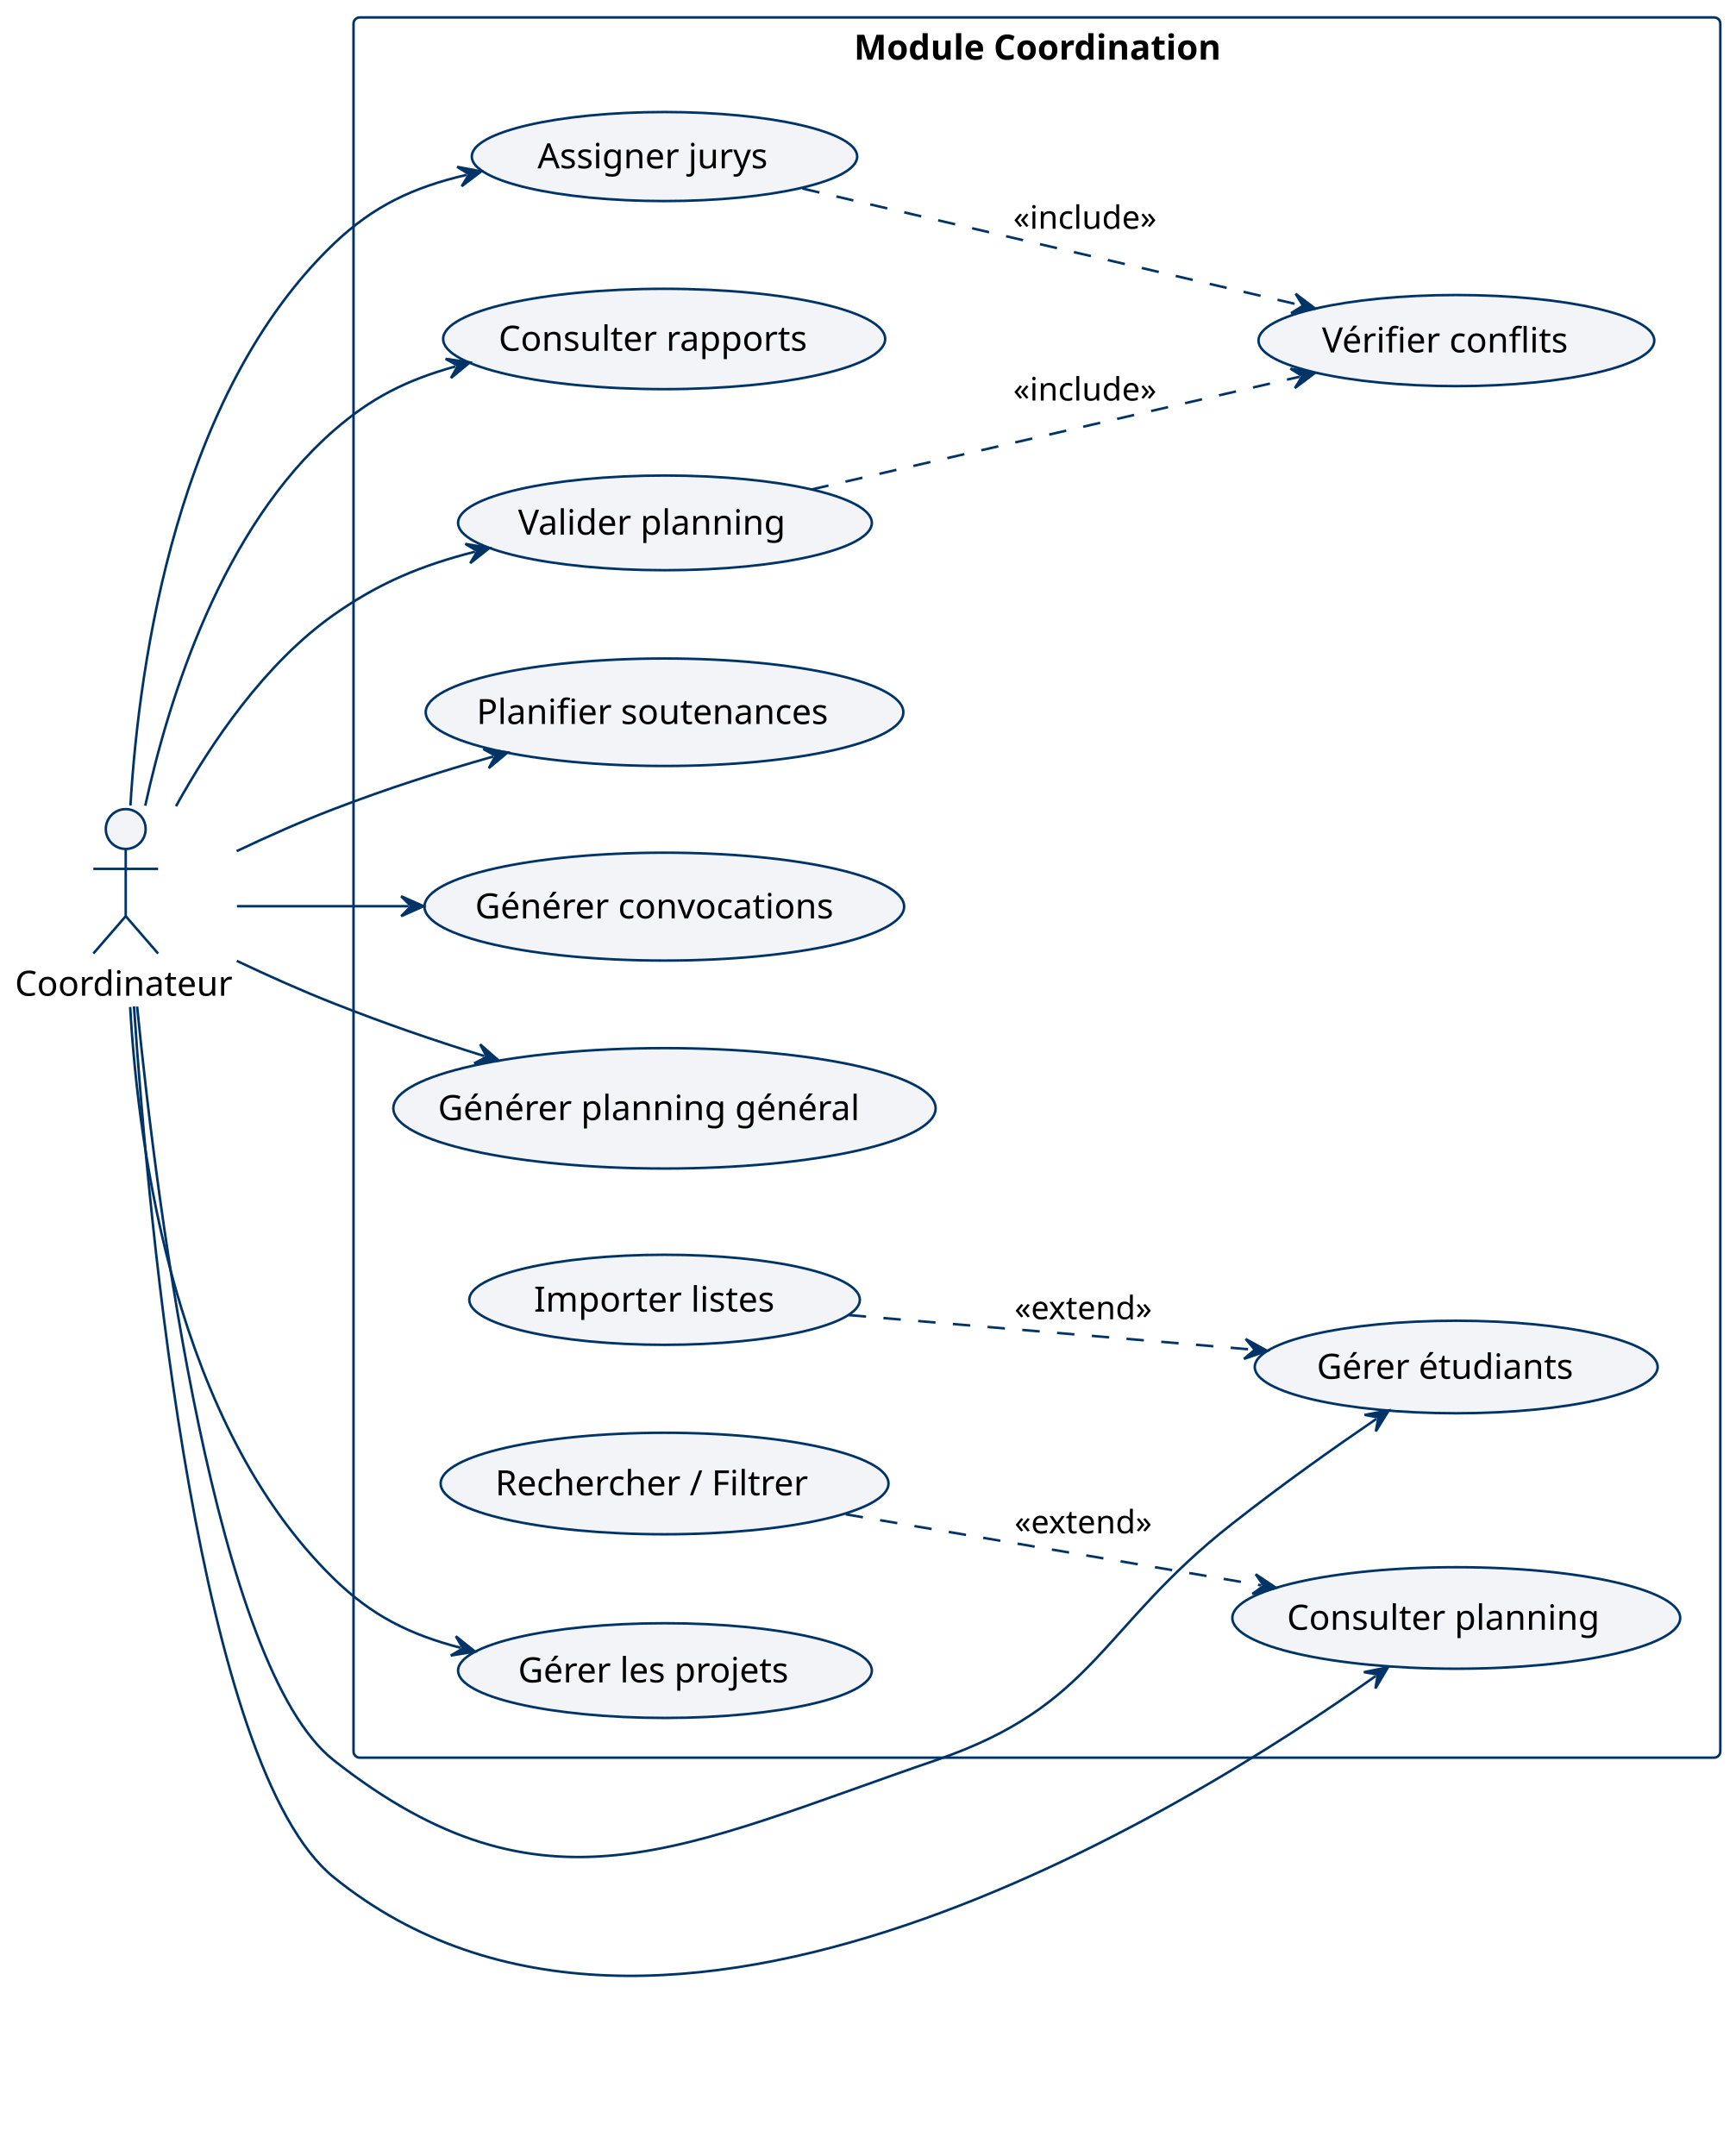
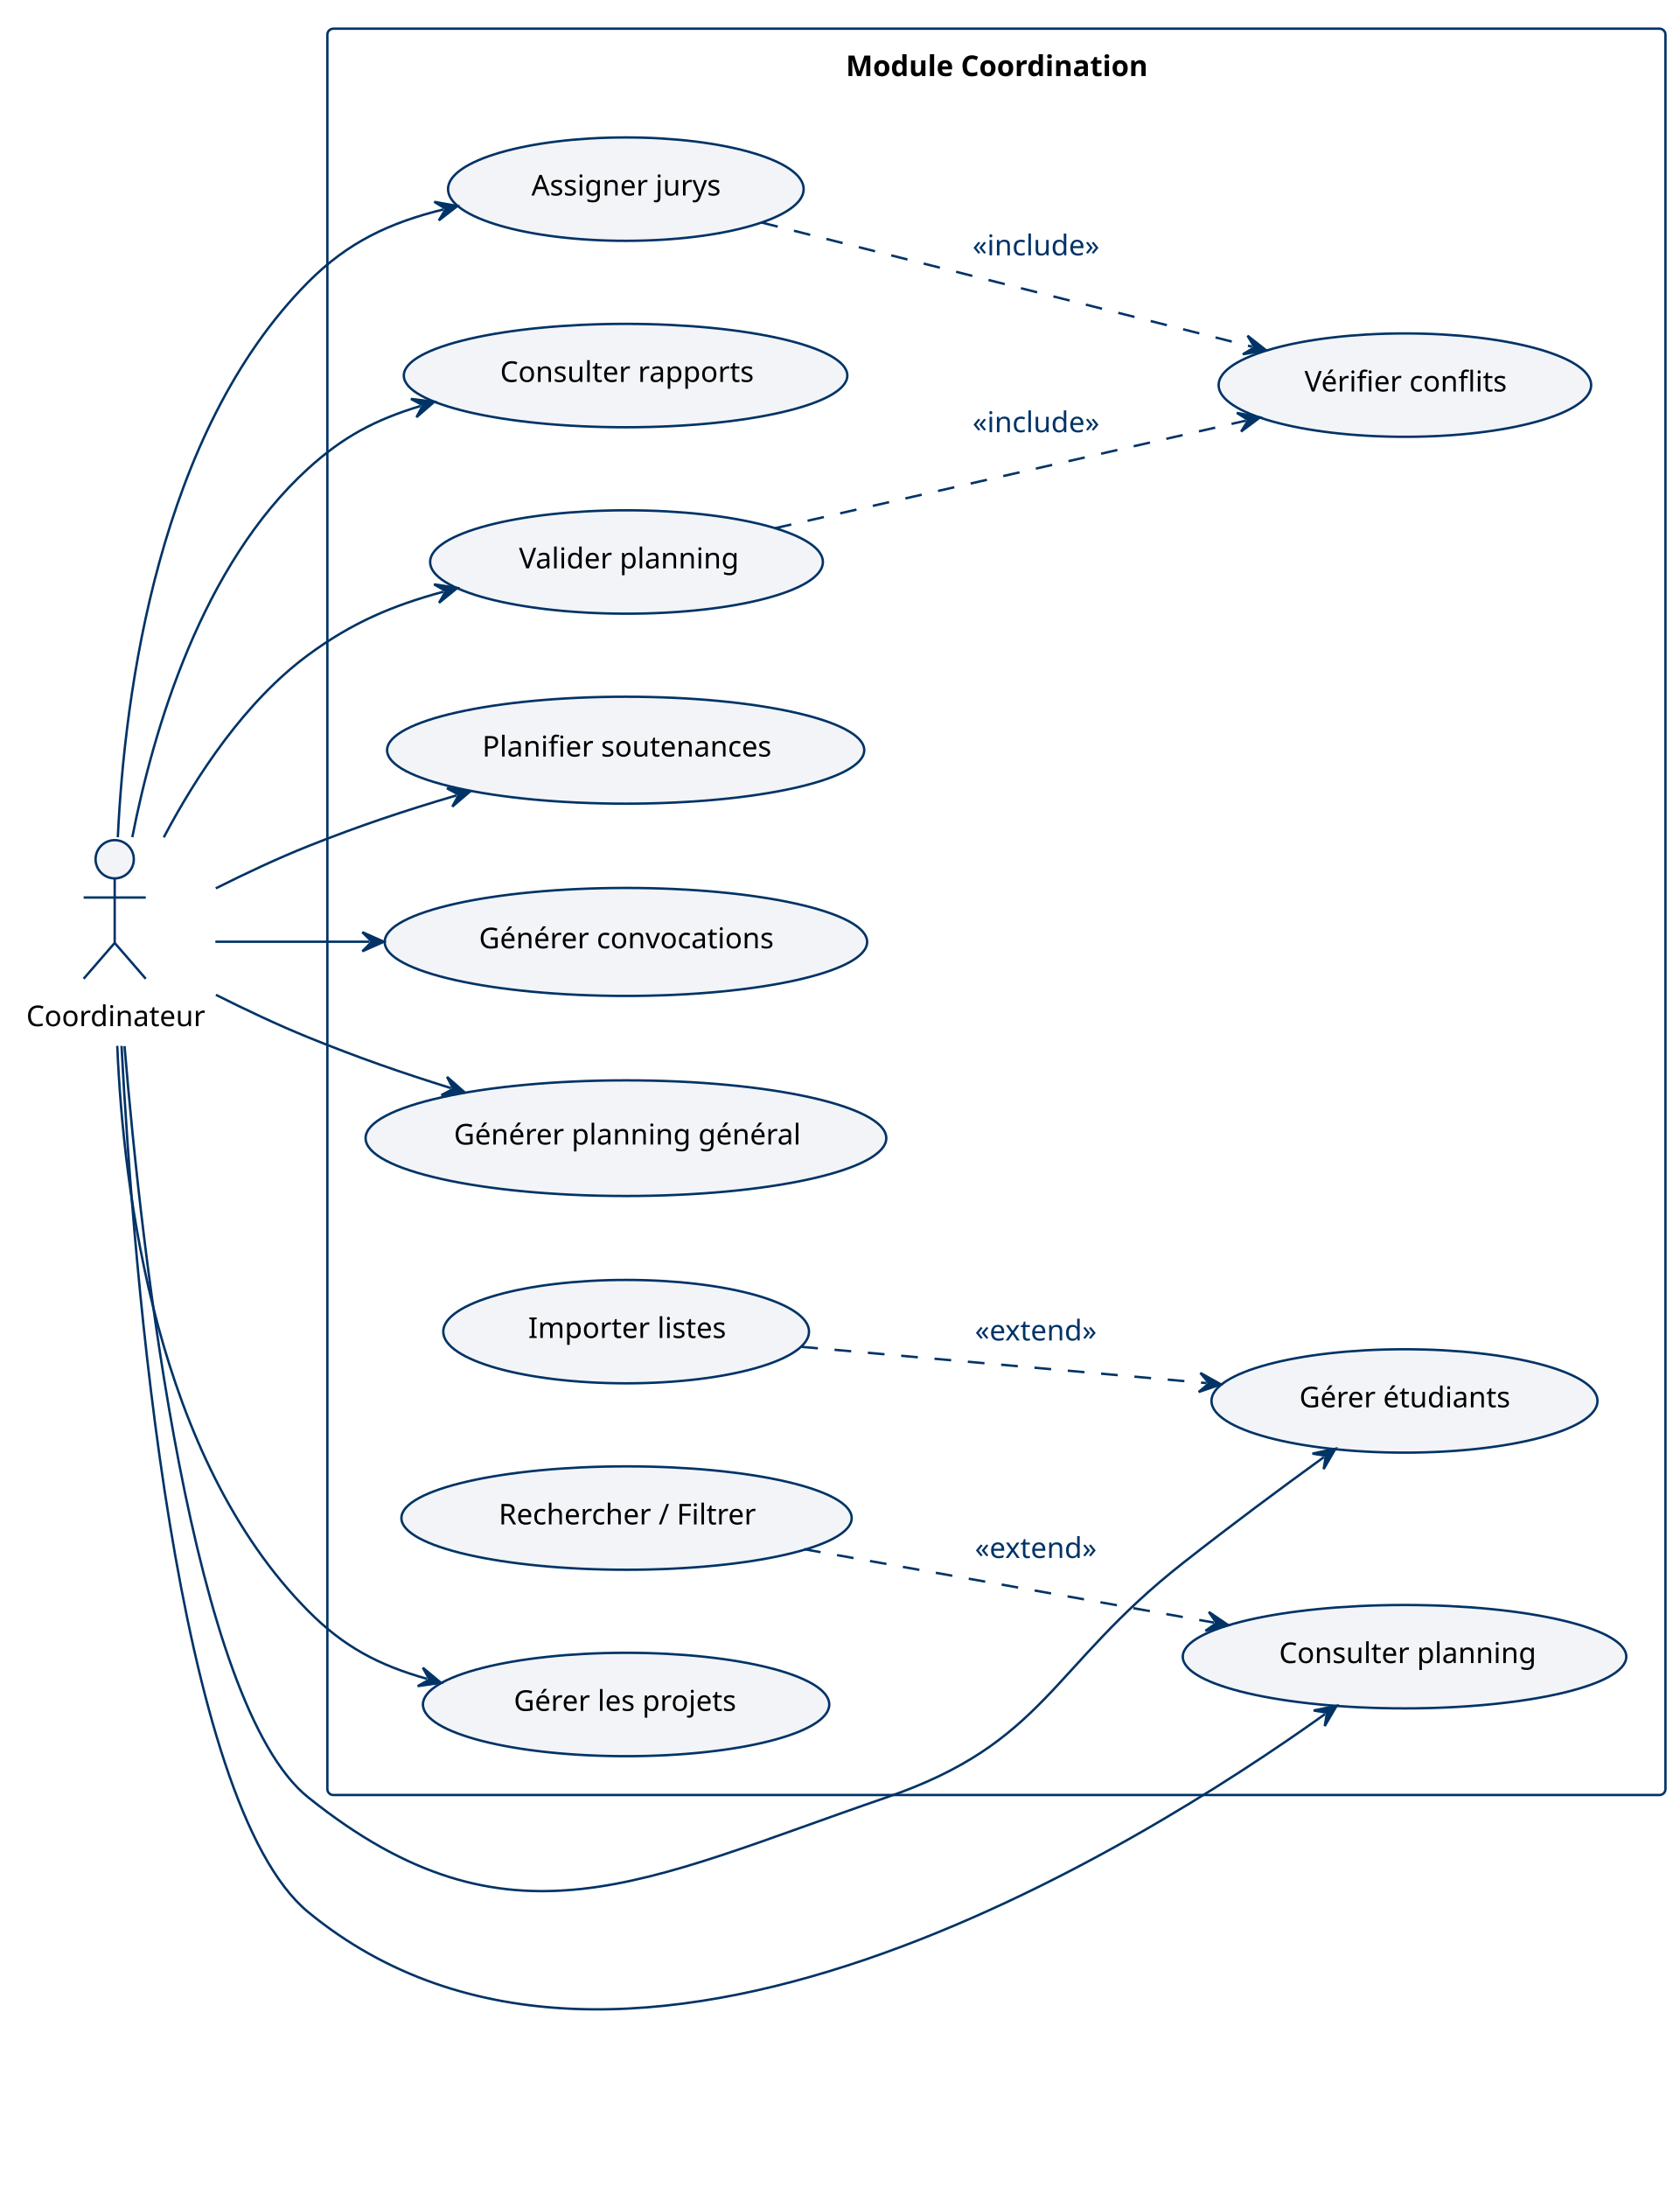
- <svg xmlns="http://www.w3.org/2000/svg" contentStyleType="text/css" height="866px" preserveAspectRatio="none" style="width:697px;height:866px;background:#FFFFFF;" version="1.1" viewBox="0 0 697 866" width="697px" zoomAndPan="magnify">
+ <svg xmlns="http://www.w3.org/2000/svg" contentStyleType="text/css" height="915px" preserveAspectRatio="none" style="width:703px;height:915px;background:#FFFFFF;" version="1.1" viewBox="0 0 703 915" width="703px" zoomAndPan="magnify">
  <defs />
  <g>
    <g id="cluster_Module Coordination">
-       <rect fill="none" height="699" rx="2.5" ry="2.5" style="stroke:#003366;stroke-width:1.0;" width="549" x="142" y="7" />
-       <text fill="#000000" font-family="sans-serif" font-size="14" font-weight="bold" lengthAdjust="spacing" textLength="147" x="343" y="23.966">Module Coordination</text>
+       <rect fill="none" height="739" rx="2.5" ry="2.5" style="stroke:#003366;stroke-width:1.0;" width="560" x="137" y="12" />
+       <text fill="#000000" font-family="sans-serif" font-size="12" font-weight="bold" lengthAdjust="spacing" textLength="126" x="354" y="31.828">Module Coordination</text>
    </g>
    <g id="elem_UC1">
-       <ellipse cx="266.904" cy="62.881" fill="#F2F4F7" rx="77.404" ry="17.881" style="stroke:#003366;stroke-width:1.0;" />
-       <text fill="#000000" font-family="sans-serif" font-size="14" lengthAdjust="spacing" textLength="96" x="215.904" y="67.614">Assigner jurys</text>
+       <ellipse cx="261.918" cy="79.128" fill="#F2F4F7" rx="74.418" ry="21.628" style="stroke:#003366;stroke-width:1.0;" />
+       <text fill="#000000" font-family="sans-serif" font-size="12" lengthAdjust="spacing" textLength="79" x="222.418" y="81.784">Assigner jurys</text>
    </g>
    <g id="elem_UC2">
-       <ellipse cx="266.774" cy="136.155" fill="#F2F4F7" rx="88.774" ry="20.155" style="stroke:#003366;stroke-width:1.0;" />
-       <text fill="#000000" font-family="sans-serif" font-size="14" lengthAdjust="spacing" textLength="127" x="200.274" y="140.888">Consulter rapports</text>
+       <ellipse cx="261.803" cy="157.128" fill="#F2F4F7" rx="92.803" ry="21.628" style="stroke:#003366;stroke-width:1.0;" />
+       <text fill="#000000" font-family="sans-serif" font-size="12" lengthAdjust="spacing" textLength="105" x="209.303" y="159.784">Consulter rapports</text>
    </g>
    <g id="elem_UC3">
-       <ellipse cx="267.099" cy="210.02" fill="#F2F4F7" rx="83.099" ry="19.02" style="stroke:#003366;stroke-width:1.0;" />
-       <text fill="#000000" font-family="sans-serif" font-size="14" lengthAdjust="spacing" textLength="112" x="208.099" y="214.753">Valider planning</text>
+       <ellipse cx="262.196" cy="235.128" fill="#F2F4F7" rx="82.196" ry="21.628" style="stroke:#003366;stroke-width:1.0;" />
+       <text fill="#000000" font-family="sans-serif" font-size="12" lengthAdjust="spacing" textLength="90" x="217.196" y="237.784">Valider planning</text>
    </g>
    <g id="elem_UC4">
-       <ellipse cx="266.925" cy="286.085" fill="#F2F4F7" rx="95.925" ry="21.585" style="stroke:#003366;stroke-width:1.0;" />
-       <text fill="#000000" font-family="sans-serif" font-size="14" lengthAdjust="spacing" textLength="145" x="191.425" y="290.818">Planifier soutenances</text>
+       <ellipse cx="261.843" cy="313.869" fill="#F2F4F7" rx="99.843" ry="22.369" style="stroke:#003366;stroke-width:1.0;" />
+       <text fill="#000000" font-family="sans-serif" font-size="12" lengthAdjust="spacing" textLength="120" x="201.843" y="316.525">Planifier soutenances</text>
    </g>
    <g id="elem_UC5">
-       <ellipse cx="266.832" cy="364.166" fill="#F2F4F7" rx="96.332" ry="21.666" style="stroke:#003366;stroke-width:1.0;" />
-       <text fill="#000000" font-family="sans-serif" font-size="14" lengthAdjust="spacing" textLength="146" x="190.832" y="368.899">Générer convocations</text>
+       <ellipse cx="261.948" cy="394.09" fill="#F2F4F7" rx="100.948" ry="22.59" style="stroke:#003366;stroke-width:1.0;" />
+       <text fill="#000000" font-family="sans-serif" font-size="12" lengthAdjust="spacing" textLength="123" x="200.448" y="396.746">Générer convocations</text>
    </g>
    <g id="elem_UC6">
-       <ellipse cx="266.905" cy="445.181" fill="#F2F4F7" rx="108.905" ry="24.181" style="stroke:#003366;stroke-width:1.0;" />
-       <text fill="#000000" font-family="sans-serif" font-size="14" lengthAdjust="spacing" textLength="176" x="175.905" y="449.914">Générer planning général</text>
+       <ellipse cx="261.955" cy="476.191" fill="#F2F4F7" rx="108.956" ry="24.191" style="stroke:#003366;stroke-width:1.0;" />
+       <text fill="#000000" font-family="sans-serif" font-size="12" lengthAdjust="spacing" textLength="144" x="189.956" y="478.847">Générer planning général</text>
    </g>
    <g id="elem_UC7">
-       <ellipse cx="584.916" cy="549.083" fill="#F2F4F7" rx="80.916" ry="18.583" style="stroke:#003366;stroke-width:1.0;" />
-       <text fill="#000000" font-family="sans-serif" font-size="14" lengthAdjust="spacing" textLength="106" x="528.916" y="553.816">Gérer étudiants</text>
+       <ellipse cx="587.782" cy="586.128" fill="#F2F4F7" rx="80.782" ry="21.628" style="stroke:#003366;stroke-width:1.0;" />
+       <text fill="#000000" font-family="sans-serif" font-size="12" lengthAdjust="spacing" textLength="88" x="543.782" y="588.784">Gérer étudiants</text>
    </g>
    <g id="elem_UC8">
-       <ellipse cx="266.94" cy="522.088" fill="#F2F4F7" rx="78.44" ry="18.088" style="stroke:#003366;stroke-width:1.0;" />
-       <text fill="#000000" font-family="sans-serif" font-size="14" lengthAdjust="spacing" textLength="99" x="214.44" y="526.821">Importer listes</text>
+       <ellipse cx="262.039" cy="557.128" fill="#F2F4F7" rx="76.539" ry="21.628" style="stroke:#003366;stroke-width:1.0;" />
+       <text fill="#000000" font-family="sans-serif" font-size="12" lengthAdjust="spacing" textLength="82" x="221.039" y="559.784">Importer listes</text>
    </g>
    <g id="elem_UC9">
-       <ellipse cx="584.942" cy="649.888" fill="#F2F4F7" rx="89.942" ry="20.388" style="stroke:#003366;stroke-width:1.0;" />
-       <text fill="#000000" font-family="sans-serif" font-size="14" lengthAdjust="spacing" textLength="130" x="516.942" y="654.621">Consulter planning</text>
+       <ellipse cx="587.803" cy="693.128" fill="#F2F4F7" rx="92.803" ry="21.628" style="stroke:#003366;stroke-width:1.0;" />
+       <text fill="#000000" font-family="sans-serif" font-size="12" lengthAdjust="spacing" textLength="105" x="535.303" y="695.784">Consulter planning</text>
    </g>
    <g id="elem_UC10">
-       <ellipse cx="266.942" cy="595.888" fill="#F2F4F7" rx="89.942" ry="20.388" style="stroke:#003366;stroke-width:1.0;" />
-       <text fill="#000000" font-family="sans-serif" font-size="14" lengthAdjust="spacing" textLength="130" x="198.942" y="600.621">Rechercher / Filtrer</text>
+       <ellipse cx="262.217" cy="635.128" fill="#F2F4F7" rx="94.217" ry="21.628" style="stroke:#003366;stroke-width:1.0;" />
+       <text fill="#000000" font-family="sans-serif" font-size="12" lengthAdjust="spacing" textLength="107" x="208.717" y="637.784">Rechercher / Filtrer</text>
    </g>
    <g id="elem_UC11">
-       <ellipse cx="267.099" cy="671.02" fill="#F2F4F7" rx="83.099" ry="19.02" style="stroke:#003366;stroke-width:1.0;" />
-       <text fill="#000000" font-family="sans-serif" font-size="14" lengthAdjust="spacing" textLength="112" x="208.099" y="675.753">Gérer les projets</text>
+       <ellipse cx="262.024" cy="713.128" fill="#F2F4F7" rx="85.024" ry="21.628" style="stroke:#003366;stroke-width:1.0;" />
+       <text fill="#000000" font-family="sans-serif" font-size="12" lengthAdjust="spacing" textLength="94" x="215.024" y="715.784">Gérer les projets</text>
    </g>
    <g id="elem_Check">
-       <ellipse cx="584.991" cy="136.798" fill="#F2F4F7" rx="79.491" ry="18.298" style="stroke:#003366;stroke-width:1.0;" />
-       <text fill="#000000" font-family="sans-serif" font-size="14" lengthAdjust="spacing" textLength="102" x="530.991" y="141.531">Vérifier conflits</text>
+       <ellipse cx="587.953" cy="161.128" fill="#F2F4F7" rx="77.953" ry="21.628" style="stroke:#003366;stroke-width:1.0;" />
+       <text fill="#000000" font-family="sans-serif" font-size="12" lengthAdjust="spacing" textLength="84" x="545.953" y="163.784">Vérifier conflits</text>
    </g>
    <g id="elem_Coord">
-       <ellipse cx="50.5" cy="333" fill="#F2F4F7" rx="8" ry="8" style="stroke:#003366;stroke-width:1.0;" />
-       <path d="M50.5,341 L50.5,368 M37.5,349 L63.5,349 M50.5,368 L37.5,383 M50.5,368 L63.5,383 " fill="none" style="stroke:#003366;stroke-width:1.0;" />
-       <text fill="#000000" font-family="sans-serif" font-size="14" lengthAdjust="spacing" textLength="89" x="6" y="399.966">Coordinateur</text>
+       <ellipse cx="48" cy="359.5" fill="#F2F4F7" rx="8" ry="8" style="stroke:#003366;stroke-width:1.0;" />
+       <path d="M48,367.5 L48,394.5 M35,375.5 L61,375.5 M48,394.5 L35,409.5 M48,394.5 L61,409.5 " fill="none" style="stroke:#003366;stroke-width:1.0;" />
+       <text fill="#000000" font-family="sans-serif" font-size="12" lengthAdjust="spacing" textLength="74" x="11" y="429.328">Coordinateur</text>
    </g>
    <g id="link_Coord_UC1">
-       <path d="M52.39,323.52 C55.92,265.28 71.19,158.25 134,98 C150,82.66 166.077,75.214 187.457,70.224 " fill="none" id="Coord-to-UC1" style="stroke:#003366;stroke-width:1.0;" />
-       <polygon fill="#003366" points="193.3,68.86,183.626,67.01,188.431,69.996,185.445,74.801,193.3,68.86" style="stroke:#003366;stroke-width:1.0;" />
+       <path d="M49.31,350.28 C52.16,289.8 66.37,180.96 129,118 C145.6,101.32 163.143,93.131 185.613,87.611 " fill="none" id="Coord-to-UC1" style="stroke:#003366;stroke-width:1.0;" />
+       <polygon fill="#003366" points="191.44,86.18,181.746,84.443,186.584,87.373,183.654,92.212,191.44,86.18" style="stroke:#003366;stroke-width:1.0;" />
    </g>
    <g id="link_Coord_UC2">
-       <path d="M58.35,323.62 C67.82,280.23 89.12,212.22 134,173 C149.32,159.61 163.352,152.656 182.952,147.176 " fill="none" id="Coord-to-UC2" style="stroke:#003366;stroke-width:1.0;" />
-       <polygon fill="#003366" points="188.73,145.56,178.985,144.131,183.915,146.906,181.139,151.836,188.73,145.56" style="stroke:#003366;stroke-width:1.0;" />
+       <path d="M55.37,350.26 C64.18,305.36 84.39,236.49 129,196 C143.69,182.67 156.98,175.637 176.01,169.846 " fill="none" id="Coord-to-UC2" style="stroke:#003366;stroke-width:1.0;" />
+       <polygon fill="#003366" points="181.75,168.1,171.975,166.893,176.966,169.555,174.304,174.547,181.75,168.1" style="stroke:#003366;stroke-width:1.0;" />
    </g>
    <g id="link_Coord_UC3">
-       <path d="M70.69,323.84 C84.83,298.31 106.39,266.5 134,247 C152.37,234.03 169.357,227.076 190.797,221.596 " fill="none" id="Coord-to-UC3" style="stroke:#003366;stroke-width:1.0;" />
-       <polygon fill="#003366" points="196.61,220.11,186.9,218.463,191.766,221.348,188.881,226.214,196.61,220.11" style="stroke:#003366;stroke-width:1.0;" />
+       <path d="M68.55,350.32 C82.11,324.66 102.49,293.53 129,274 C147.18,260.61 164.128,253.355 185.598,247.555 " fill="none" id="Coord-to-UC3" style="stroke:#003366;stroke-width:1.0;" />
+       <polygon fill="#003366" points="191.39,245.99,181.658,244.476,186.563,247.294,183.745,252.199,191.39,245.99" style="stroke:#003366;stroke-width:1.0;" />
    </g>
    <g id="link_Coord_UC4">
-       <path d="M95.05,341.88 C107.47,335.99 121.12,329.92 134,325 C156.44,316.44 175.831,310.239 198.121,303.869 " fill="none" id="Coord-to-UC4" style="stroke:#003366;stroke-width:1.0;" />
-       <polygon fill="#003366" points="203.89,302.22,194.137,300.847,199.083,303.594,196.335,308.539,203.89,302.22" style="stroke:#003366;stroke-width:1.0;" />
+       <path d="M90.32,371.67 C102.58,365.51 116.16,359.12 129,354 C150.69,345.37 169.255,339.208 191.045,332.778 " fill="none" id="Coord-to-UC4" style="stroke:#003366;stroke-width:1.0;" />
+       <polygon fill="#003366" points="196.8,331.08,187.036,329.791,192.004,332.495,189.3,337.464,196.8,331.08" style="stroke:#003366;stroke-width:1.0;" />
    </g>
    <g id="link_Coord_UC5">
-       <path d="M95.17,364 C116.85,364 137.95,364 164.14,364 " fill="none" id="Coord-to-UC5" style="stroke:#003366;stroke-width:1.0;" />
-       <polygon fill="#003366" points="170.14,364,161.14,360,165.14,364,161.14,368,170.14,364" style="stroke:#003366;stroke-width:1.0;" />
+       <path d="M90.13,394 C110.36,394 129.71,394 154.64,394 " fill="none" id="Coord-to-UC5" style="stroke:#003366;stroke-width:1.0;" />
+       <polygon fill="#003366" points="160.64,394,151.64,390,155.64,394,151.64,398,160.64,394" style="stroke:#003366;stroke-width:1.0;" />
    </g>
    <g id="link_Coord_UC6">
-       <path d="M95.12,385.95 C107.54,391.84 121.17,397.96 134,403 C155.26,411.37 173.194,417.518 194.544,424.198 " fill="none" id="Coord-to-UC6" style="stroke:#003366;stroke-width:1.0;" />
-       <polygon fill="#003366" points="200.27,425.99,192.875,419.485,195.498,424.497,190.486,427.12,200.27,425.99" style="stroke:#003366;stroke-width:1.0;" />
+       <path d="M90.37,416.22 C102.63,422.38 116.2,428.8 129,434 C149.94,442.51 167.573,448.64 188.753,455.26 " fill="none" id="Coord-to-UC6" style="stroke:#003366;stroke-width:1.0;" />
+       <polygon fill="#003366" points="194.48,457.05,187.083,450.547,189.708,455.558,184.696,458.183,194.48,457.05" style="stroke:#003366;stroke-width:1.0;" />
    </g>
    <g id="link_Coord_UC7">
-       <path d="M55.08,404.31 C63.3,486.68 86.62,669.66 134,707 C218.48,773.57 274.24,741.83 376,707 C440.03,685.09 441.75,653.77 495,612 C515.56,595.88 534.855,582.213 552.855,569.923 " fill="none" id="Coord-to-UC7" style="stroke:#003366;stroke-width:1.0;" />
-       <polygon fill="#003366" points="557.81,566.54,548.122,568.312,553.681,569.359,552.633,574.918,557.81,566.54" style="stroke:#003366;stroke-width:1.0;" />
+       <path d="M52.12,437.68 C59.33,524.34 80.36,713.03 129,752 C212.94,819.25 269.25,786.87 371,752 C437.45,729.23 439.75,697.38 495,654 C516.09,637.44 535.662,622.961 554.042,609.641 " fill="none" id="Coord-to-UC7" style="stroke:#003366;stroke-width:1.0;" />
+       <polygon fill="#003366" points="558.9,606.12,549.265,608.162,554.851,609.054,553.96,614.64,558.9,606.12" style="stroke:#003366;stroke-width:1.0;" />
    </g>
    <g id="link_Coord_UC9">
-       <path d="M53.81,404.21 C59.92,494.76 79.97,710.21 134,754 C264.34,859.66 477.367,726.583 552.607,673.183 " fill="none" id="Coord-to-UC9" style="stroke:#003366;stroke-width:1.0;" />
-       <polygon fill="#003366" points="557.5,669.71,547.846,671.657,553.423,672.604,552.476,678.181,557.5,669.71" style="stroke:#003366;stroke-width:1.0;" />
+       <path d="M50.86,437.59 C55.94,532.79 73.58,754.43 129,800 C260.67,908.26 477.257,772.306 554.527,717.146 " fill="none" id="Coord-to-UC9" style="stroke:#003366;stroke-width:1.0;" />
+       <polygon fill="#003366" points="559.41,713.66,549.761,715.634,555.341,716.565,554.409,722.145,559.41,713.66" style="stroke:#003366;stroke-width:1.0;" />
    </g>
    <g id="link_Coord_UC11">
-       <path d="M52.28,404.47 C55.66,463.31 70.72,572.18 134,634 C149.32,648.97 164.376,656.47 184.996,661.87 " fill="none" id="Coord-to-UC11" style="stroke:#003366;stroke-width:1.0;" />
-       <polygon fill="#003366" points="190.8,663.39,183.107,657.24,185.963,662.123,181.08,664.98,190.8,663.39" style="stroke:#003366;stroke-width:1.0;" />
+       <path d="M49.08,437.57 C51.61,498.75 65.39,609.82 129,674 C143.89,689.02 158.486,696.689 178.766,702.419 " fill="none" id="Coord-to-UC11" style="stroke:#003366;stroke-width:1.0;" />
+       <polygon fill="#003366" points="184.54,704.05,176.967,697.754,179.728,702.691,174.792,705.452,184.54,704.05" style="stroke:#003366;stroke-width:1.0;" />
    </g>
    <g id="link_UC8_UC7">
-       <path d="M340.89,528.23 C391.29,532.54 452.182,537.739 503.022,542.088 " fill="none" id="UC8-to-UC7" style="stroke:#003366;stroke-width:1.0;stroke-dasharray:7.0,7.0;" />
-       <polygon fill="#003366" points="509,542.6,500.374,537.847,504.018,542.174,499.692,545.818,509,542.6" style="stroke:#003366;stroke-width:1.0;" />
-       <text fill="#000000" font-family="sans-serif" font-size="13" lengthAdjust="spacing" textLength="56" x="407.5" y="529.897">«extend»</text>
+       <path d="M335.31,563.48 C387.53,568.15 451.934,573.915 504.994,578.665 " fill="none" id="UC8-to-UC7" style="stroke:#003366;stroke-width:1.0;stroke-dasharray:7.0,7.0;" />
+       <polygon fill="#003366" points="510.97,579.2,502.363,574.413,505.99,578.754,501.649,582.382,510.97,579.2" style="stroke:#003366;stroke-width:1.0;" />
+       <text fill="#003366" font-family="sans-serif" font-size="12" lengthAdjust="spacing" textLength="50" x="408" y="560.828">«extend»</text>
    </g>
    <g id="link_UC10_UC9">
-       <path d="M339.71,608.26 C391.42,617.09 455.016,627.959 506.666,636.789 " fill="none" id="UC10-to-UC9" style="stroke:#003366;stroke-width:1.0;stroke-dasharray:7.0,7.0;" />
-       <polygon fill="#003366" points="512.58,637.8,504.383,632.341,507.651,636.957,503.035,640.226,512.58,637.8" style="stroke:#003366;stroke-width:1.0;" />
-       <text fill="#000000" font-family="sans-serif" font-size="13" lengthAdjust="spacing" textLength="56" x="407.5" y="615.897">«extend»</text>
+       <path d="M336.52,648.16 C389.64,657.67 455.154,669.403 508.144,678.883 " fill="none" id="UC10-to-UC9" style="stroke:#003366;stroke-width:1.0;stroke-dasharray:7.0,7.0;" />
+       <polygon fill="#003366" points="514.05,679.94,505.895,674.418,509.128,679.059,504.486,682.293,514.05,679.94" style="stroke:#003366;stroke-width:1.0;" />
+       <text fill="#003366" font-family="sans-serif" font-size="12" lengthAdjust="spacing" textLength="50" x="408" y="651.828">«extend»</text>
    </g>
    <g id="link_UC1_Check">
-       <path d="M322.32,75.72 C379.85,89.2 464.368,108.992 522.418,122.582 " fill="none" id="UC1-to-Check" style="stroke:#003366;stroke-width:1.0;stroke-dasharray:7.0,7.0;" />
-       <polygon fill="#003366" points="528.26,123.95,520.409,118.004,523.392,122.81,518.585,125.793,528.26,123.95" style="stroke:#003366;stroke-width:1.0;" />
-       <text fill="#000000" font-family="sans-serif" font-size="13" lengthAdjust="spacing" textLength="57" x="407" y="91.897">«include»</text>
+       <path d="M318.7,93.1 C377.68,108.03 464.514,129.997 524.034,145.067 " fill="none" id="UC1-to-Check" style="stroke:#003366;stroke-width:1.0;stroke-dasharray:7.0,7.0;" />
+       <polygon fill="#003366" points="529.85,146.54,522.107,140.453,525.003,145.313,520.144,148.209,529.85,146.54" style="stroke:#003366;stroke-width:1.0;" />
+       <text fill="#003366" font-family="sans-serif" font-size="12" lengthAdjust="spacing" textLength="52" x="407" y="106.828">«include»</text>
    </g>
    <g id="link_UC3_Check">
-       <path d="M325.96,196.61 C383.51,183.32 465.294,164.42 522.154,151.29 " fill="none" id="UC3-to-Check" style="stroke:#003366;stroke-width:1.0;stroke-dasharray:7.0,7.0;" />
-       <polygon fill="#003366" points="528,149.94,518.331,148.067,523.128,151.065,520.131,155.862,528,149.94" style="stroke:#003366;stroke-width:1.0;" />
-       <text fill="#000000" font-family="sans-serif" font-size="13" lengthAdjust="spacing" textLength="57" x="407" y="160.897">«include»</text>
+       <path d="M324.32,221 C382.57,207.69 463.741,189.156 521.451,175.976 " fill="none" id="UC3-to-Check" style="stroke:#003366;stroke-width:1.0;stroke-dasharray:7.0,7.0;" />
+       <polygon fill="#003366" points="527.3,174.64,517.635,172.744,522.426,175.753,519.417,180.543,527.3,174.64" style="stroke:#003366;stroke-width:1.0;" />
+       <text fill="#003366" font-family="sans-serif" font-size="12" lengthAdjust="spacing" textLength="52" x="407" y="180.828">«include»</text>
    </g>
  </g>
</svg>
